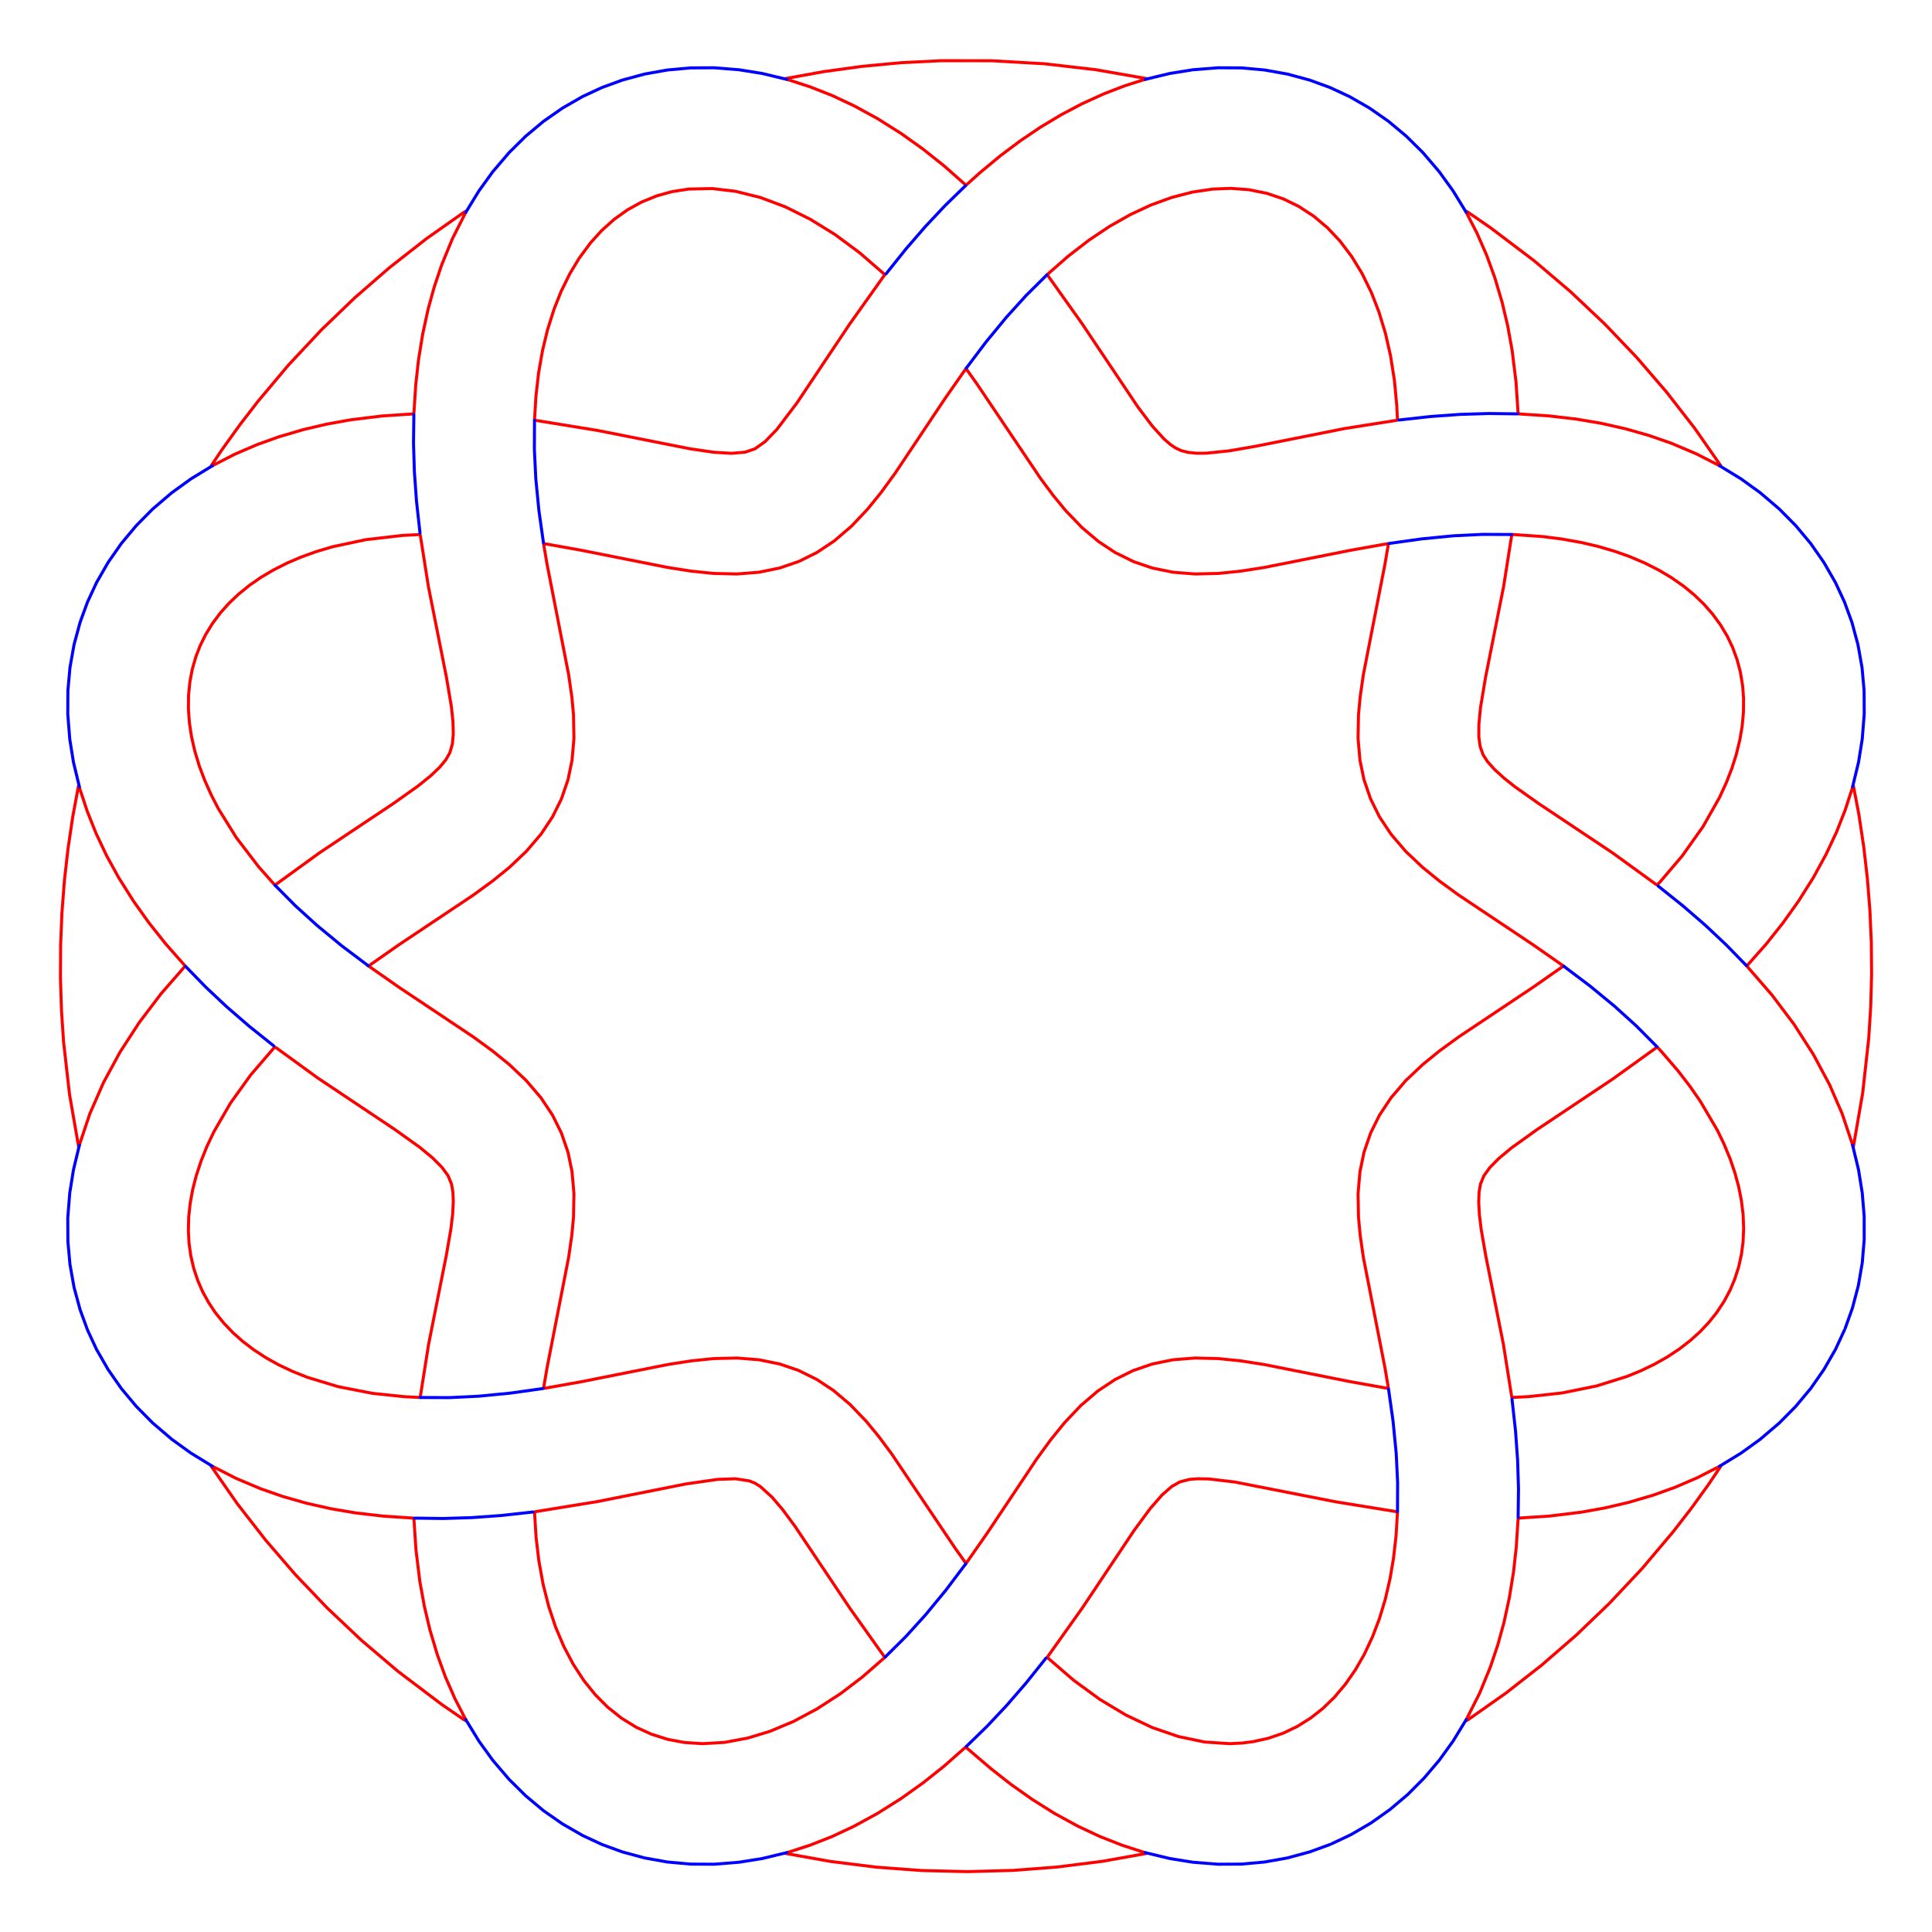
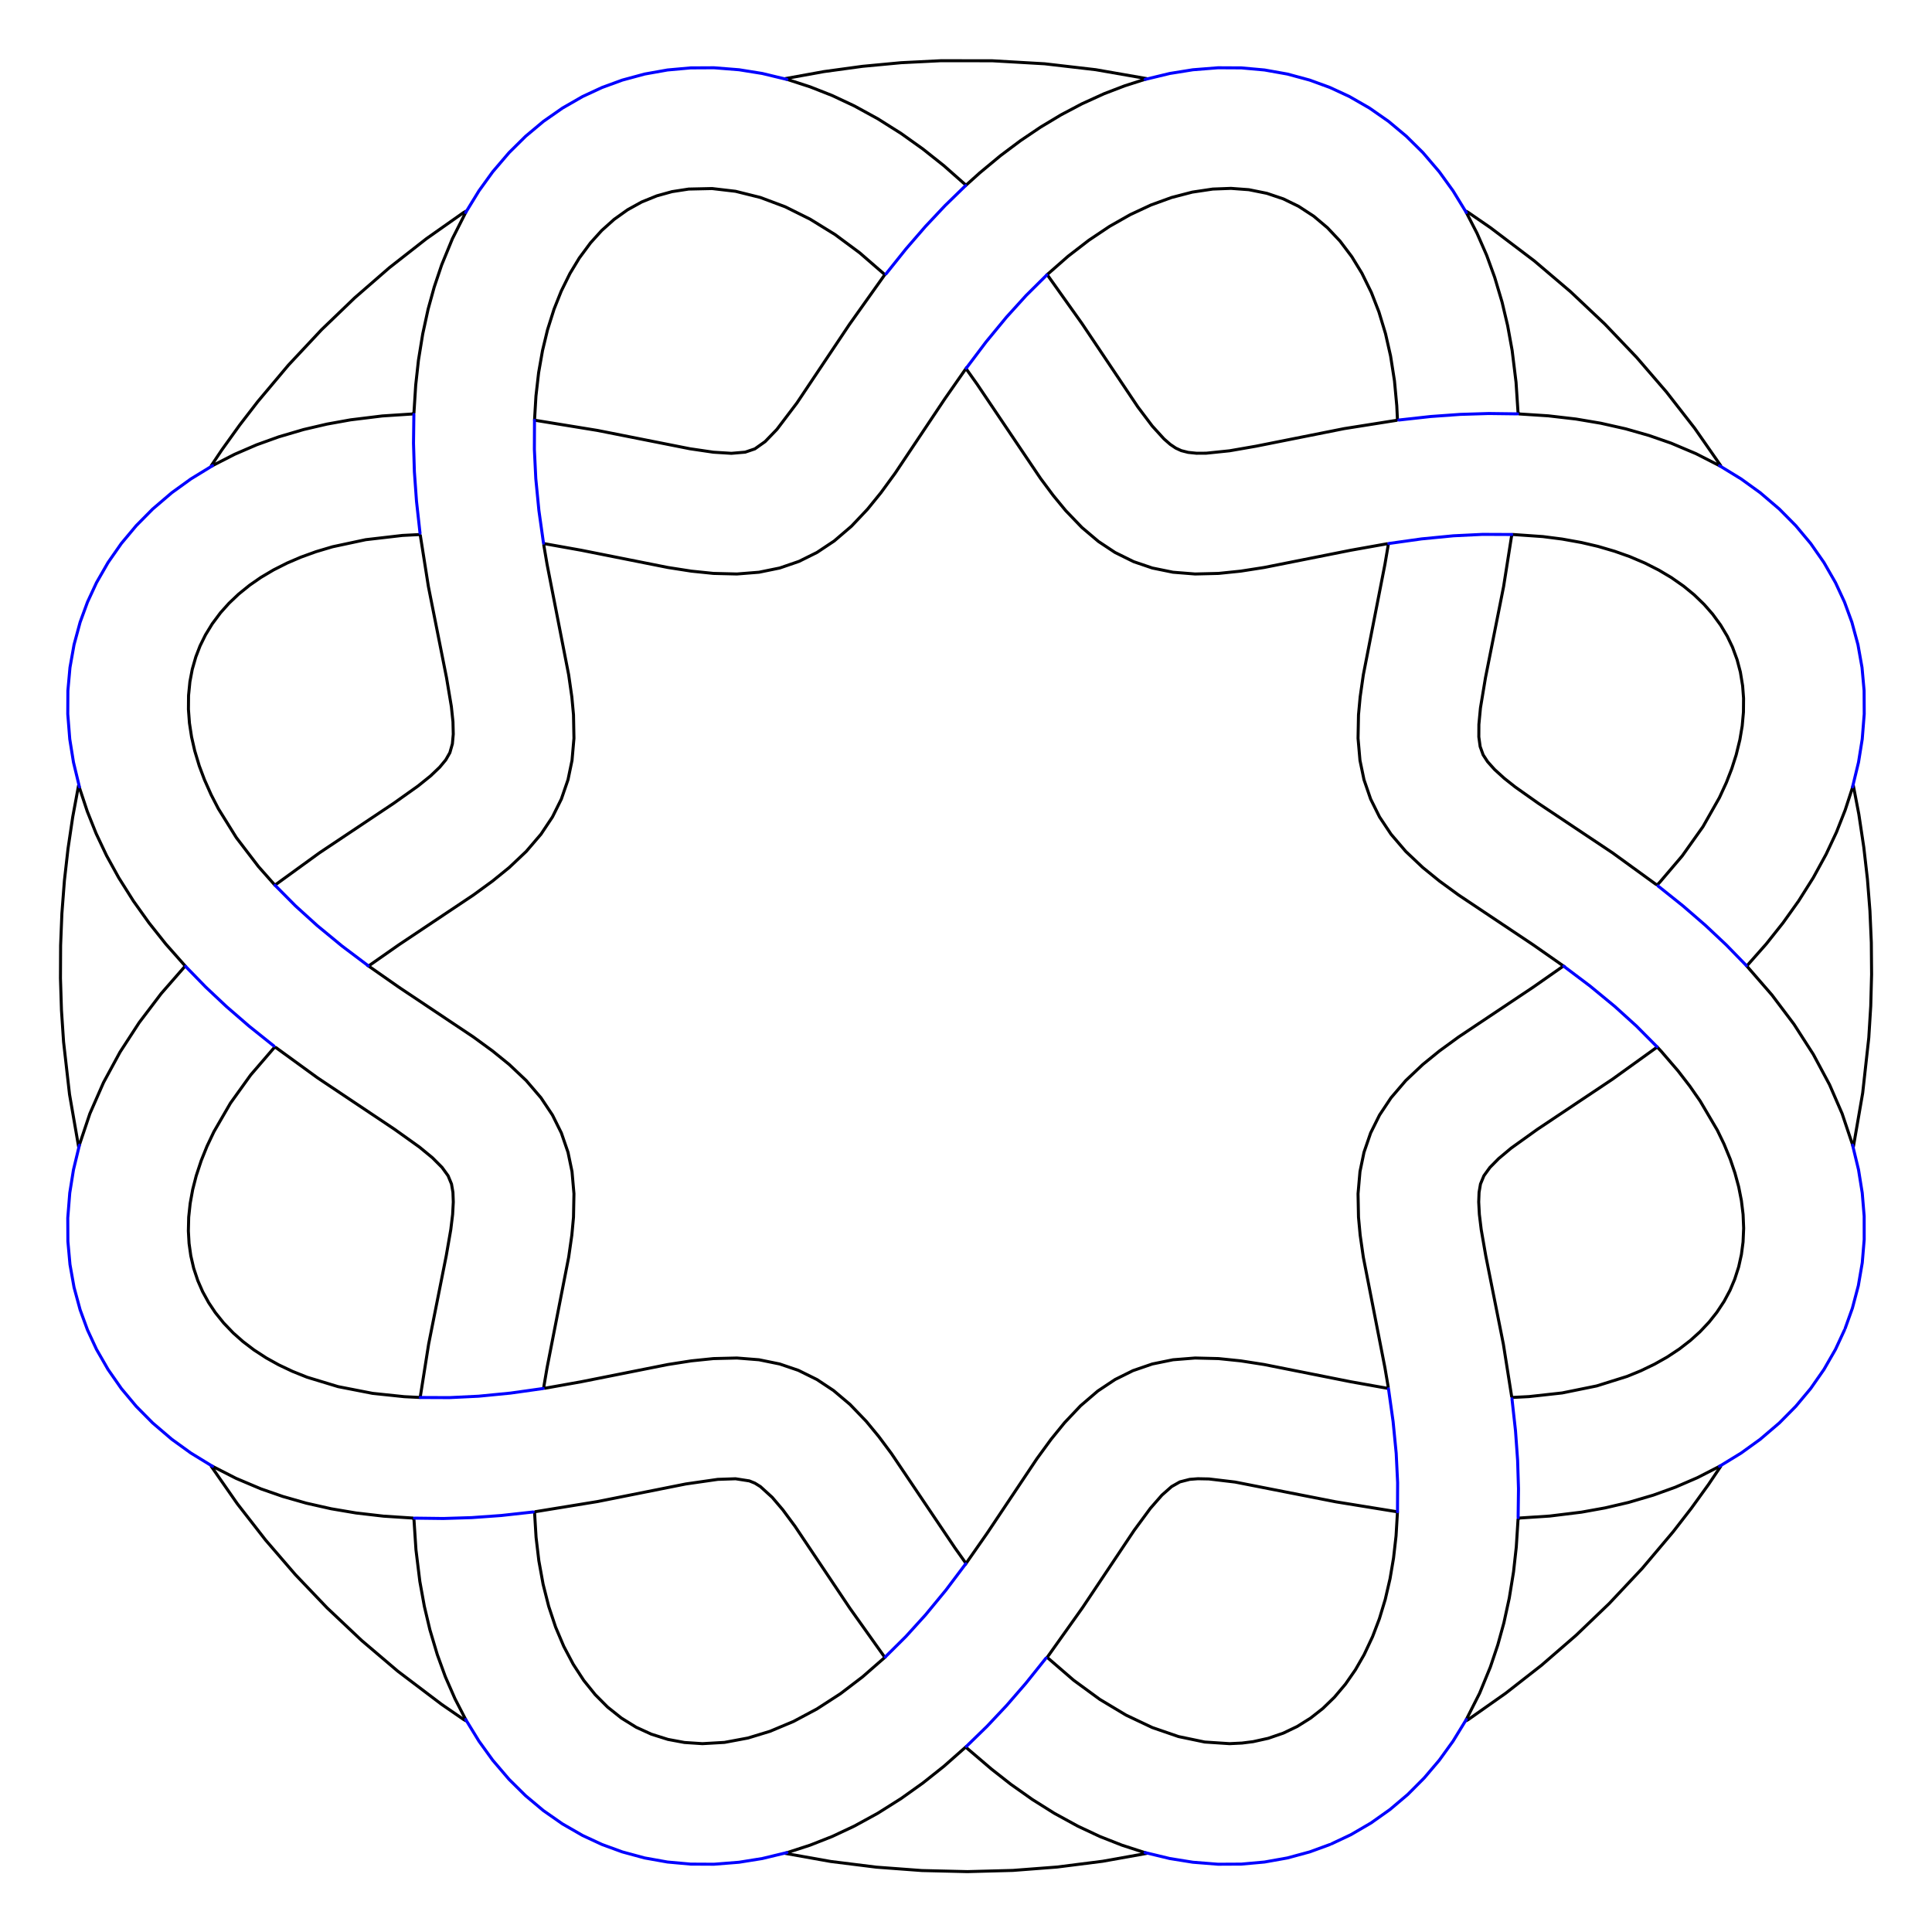
<svg xmlns="http://www.w3.org/2000/svg" width="64mm" height="64mm" viewBox="-32 -32 64 64">
-   <g id="cut" fill="none" stroke="#ff0000" stroke-width="0.1">
+   <g id="cut" fill="none" stroke="#000000" stroke-width="0.1">
    <path d="M-0.828 -29.989L0.869 -29.987L2.606 -29.887L4.297 -29.691L5.998 -29.394L5.257 -29.157L4.571 -28.894L3.84 -28.561L3.154 -28.199L2.469 -27.788L1.801 -27.337L1.143 -26.844L0.457 -26.275L0 -25.864L-0.731 -26.51L-1.427 -27.063L-2.149 -27.578L-2.926 -28.068L-3.703 -28.493L-4.434 -28.836L-5.166 -29.124L-5.998 -29.394L-4.709 -29.628L-3.429 -29.803L-2.149 -29.923L-0.828 -29.989ZM-9.187 -25.737L-8.411 -25.754L-7.634 -25.663L-6.811 -25.458L-5.989 -25.15L-5.166 -24.741L-4.336 -24.229L-3.52 -23.624L-2.689 -22.903L-3.859 -21.257L-5.601 -18.651L-6.263 -17.777L-6.655 -17.371L-6.994 -17.131L-7.314 -17.022L-7.771 -16.983L-8.366 -17.02L-9.143 -17.134L-12.206 -17.741L-14.263 -18.076L-14.292 -18.103L-14.246 -18.88L-14.157 -19.657L-14.028 -20.389L-13.863 -21.074L-13.646 -21.76L-13.409 -22.354L-13.12 -22.94L-12.811 -23.451L-12.439 -23.954L-12.069 -24.363L-11.657 -24.732L-11.21 -25.051L-10.743 -25.309L-10.24 -25.513L-9.737 -25.652L-9.187 -25.737ZM8.174 -25.737L8.777 -25.76L9.371 -25.716L9.966 -25.596L10.514 -25.411L11.017 -25.166L11.52 -24.838L11.972 -24.457L12.389 -24.015L12.78 -23.497L13.115 -22.949L13.429 -22.309L13.678 -21.669L13.897 -20.947L14.065 -20.206L14.194 -19.383L14.27 -18.56L14.292 -18.103L14.263 -18.076L12.526 -17.801L9.6 -17.218L8.731 -17.067L7.954 -16.987L7.634 -16.986L7.36 -17.014L7.131 -17.072L6.949 -17.156L6.765 -17.28L6.556 -17.463L6.171 -17.886L5.697 -18.514L3.84 -21.285L2.689 -22.903L3.383 -23.512L4.069 -24.041L4.759 -24.503L5.44 -24.889L6.126 -25.209L6.811 -25.458L7.497 -25.636L8.174 -25.737ZM-16.643 -24.96L-16.594 -24.988L-16.574 -24.96L-17.014 -24.091L-17.37 -23.223L-17.616 -22.491L-17.818 -21.76L-17.997 -20.937L-18.138 -20.069L-18.229 -19.246L-18.287 -18.331L-18.331 -18.287L-19.337 -18.221L-20.389 -18.092L-21.166 -17.952L-21.943 -17.771L-22.766 -17.529L-23.497 -17.266L-24.229 -16.95L-24.914 -16.599L-24.96 -16.574L-24.988 -16.594L-24.651 -17.097L-24.06 -17.92L-23.461 -18.697L-22.446 -19.905L-21.349 -21.077L-20.251 -22.133L-19.103 -23.131L-17.877 -24.091L-16.643 -24.96ZM16.574 -24.96L16.594 -24.988L16.64 -24.962L17.374 -24.457L18.823 -23.36L20.023 -22.34L21.166 -21.261L22.217 -20.16L23.202 -19.017L24.137 -17.816L24.988 -16.594L24.96 -16.574L24.183 -16.971L23.36 -17.319L22.629 -17.573L21.851 -17.795L21.029 -17.98L20.206 -18.119L19.291 -18.225L18.331 -18.287L18.287 -18.331L18.221 -19.337L18.092 -20.389L17.943 -21.211L17.759 -21.989L17.514 -22.811L17.248 -23.543L16.928 -24.274L16.574 -24.96ZM-0.031 -19.749L0 -19.791L0.366 -19.276L2.469 -16.152L2.888 -15.589L3.302 -15.086L3.84 -14.526L4.389 -14.062L4.937 -13.699L5.554 -13.394L6.171 -13.184L6.857 -13.044L7.589 -12.986L8.366 -13.005L9.097 -13.08L9.874 -13.201L12.754 -13.774L13.943 -13.986L13.986 -13.943L13.877 -13.303L13.162 -9.646L13.057 -8.914L13.002 -8.32L12.987 -7.543L13.051 -6.811L13.184 -6.171L13.404 -5.531L13.699 -4.937L14.08 -4.365L14.569 -3.794L15.131 -3.263L15.68 -2.817L16.32 -2.35L18.789 -0.701L19.791 0L18.789 0.701L16.32 2.35L15.68 2.817L15.131 3.263L14.569 3.794L14.08 4.365L13.699 4.937L13.404 5.531L13.184 6.171L13.051 6.811L12.987 7.543L13.002 8.32L13.057 8.914L13.162 9.646L13.877 13.303L13.986 13.943L13.943 13.986L12.754 13.774L9.874 13.201L9.097 13.08L8.366 13.005L7.589 12.986L6.857 13.044L6.171 13.184L5.531 13.404L4.937 13.699L4.365 14.08L3.794 14.569L3.263 15.131L2.817 15.68L2.35 16.32L0.701 18.789L0.031 19.749L0 19.791L-0.366 19.276L-2.469 16.152L-2.888 15.589L-3.302 15.086L-3.84 14.526L-4.389 14.062L-4.937 13.699L-5.554 13.394L-6.171 13.184L-6.857 13.044L-7.589 12.986L-8.366 13.005L-9.097 13.08L-9.874 13.201L-12.754 13.774L-13.943 13.986L-13.986 13.943L-13.877 13.303L-13.162 9.646L-13.057 8.914L-13.002 8.32L-12.987 7.543L-13.051 6.811L-13.184 6.171L-13.404 5.531L-13.699 4.937L-14.08 4.365L-14.569 3.794L-15.131 3.263L-15.68 2.817L-16.32 2.35L-18.789 0.701L-19.791 0L-18.789 -0.701L-16.32 -2.35L-15.68 -2.817L-15.131 -3.263L-14.569 -3.794L-14.08 -4.365L-13.699 -4.937L-13.404 -5.531L-13.184 -6.171L-13.051 -6.811L-12.987 -7.543L-13.002 -8.32L-13.057 -8.914L-13.162 -9.646L-13.877 -13.303L-13.986 -13.943L-13.943 -13.986L-12.754 -13.774L-9.874 -13.201L-9.097 -13.08L-8.366 -13.005L-7.589 -12.986L-6.857 -13.044L-6.171 -13.184L-5.531 -13.404L-4.937 -13.699L-4.365 -14.08L-3.794 -14.569L-3.263 -15.131L-2.817 -15.68L-2.35 -16.32L-0.701 -18.789L-0.031 -19.749ZM-18.669 -14.263L-18.103 -14.292L-18.076 -14.263L-17.809 -12.571L-17.209 -9.554L-17.048 -8.594L-16.995 -8.091L-16.985 -7.68L-17.014 -7.36L-17.097 -7.067L-17.234 -6.827L-17.437 -6.583L-17.737 -6.297L-18.149 -5.965L-18.952 -5.394L-21.417 -3.749L-22.857 -2.704L-22.903 -2.689L-23.436 -3.291L-24.17 -4.251L-24.767 -5.211L-25.006 -5.674L-25.227 -6.171L-25.399 -6.629L-25.55 -7.131L-25.654 -7.589L-25.724 -8.046L-25.758 -8.503L-25.754 -8.96L-25.709 -9.417L-25.631 -9.829L-25.513 -10.24L-25.372 -10.606L-25.192 -10.971L-24.968 -11.337L-24.695 -11.703L-24.411 -12.02L-24.091 -12.323L-23.727 -12.617L-23.36 -12.871L-22.94 -13.12L-22.491 -13.347L-22.034 -13.543L-21.531 -13.725L-20.983 -13.888L-19.886 -14.122L-18.669 -14.263ZM18.076 -14.263L18.103 -14.292L18.149 -14.292L19.109 -14.225L19.749 -14.143L20.389 -14.028L20.937 -13.9L21.486 -13.739L21.989 -13.561L22.491 -13.347L22.949 -13.115L23.36 -12.871L23.771 -12.584L24.121 -12.297L24.452 -11.977L24.732 -11.657L24.999 -11.291L25.217 -10.926L25.392 -10.56L25.543 -10.149L25.652 -9.737L25.727 -9.28L25.758 -8.869L25.754 -8.411L25.713 -7.954L25.636 -7.497L25.513 -6.994L25.367 -6.537L25.189 -6.078L24.958 -5.577L24.414 -4.617L23.726 -3.648L22.994 -2.788L22.903 -2.689L22.857 -2.704L21.417 -3.749L18.971 -5.381L18.194 -5.93L17.829 -6.219L17.509 -6.51L17.28 -6.766L17.131 -6.994L17.032 -7.269L16.988 -7.589L16.99 -8L17.042 -8.549L17.209 -9.554L17.809 -12.571L18.076 -14.263ZM-29.396 -5.989L-29.108 -5.12L-28.816 -4.389L-28.47 -3.657L-28.068 -2.926L-27.578 -2.149L-27.063 -1.427L-26.51 -0.731L-25.864 0L-26.661 0.914L-27.389 1.874L-28.023 2.85L-28.571 3.86L-29.023 4.891L-29.394 5.998L-29.697 4.251L-29.894 2.514L-29.964 1.463L-29.997 0.411L-29.992 -0.686L-29.95 -1.737L-29.866 -2.834L-29.747 -3.886L-29.591 -4.937L-29.396 -5.989ZM29.392 -5.989L29.576 -5.029L29.741 -3.931L29.861 -2.88L29.944 -1.829L29.99 -0.777L29.999 0.274L29.971 1.326L29.906 2.377L29.704 4.206L29.394 5.998L29.023 4.891L28.606 3.931L28.068 2.926L27.429 1.931L26.697 0.959L25.864 0L26.51 -0.731L27.063 -1.427L27.578 -2.149L28.068 -2.926L28.493 -3.703L28.836 -4.434L29.124 -5.166L29.392 -5.989ZM-22.91 2.697L-22.857 2.704L-21.486 3.701L-18.926 5.412L-18.103 6L-17.673 6.354L-17.355 6.674L-17.156 6.949L-17.043 7.223L-16.996 7.497L-16.984 7.817L-17.006 8.229L-17.067 8.731L-17.218 9.6L-17.801 12.526L-18.076 14.263L-18.103 14.292L-18.606 14.267L-19.657 14.157L-20.8 13.934L-21.825 13.623L-22.309 13.429L-22.766 13.213L-23.18 12.983L-23.589 12.717L-23.954 12.439L-24.274 12.156L-24.594 11.822L-24.869 11.479L-25.086 11.154L-25.287 10.789L-25.447 10.423L-25.584 10.011L-25.679 9.6L-25.737 9.189L-25.76 8.777L-25.749 8.32L-25.7 7.863L-25.617 7.406L-25.5 6.949L-25.334 6.446L-25.143 5.972L-24.914 5.49L-24.366 4.543L-23.697 3.611L-22.91 2.697ZM22.879 2.697L22.903 2.689L23.037 2.834L23.587 3.474L23.975 3.977L24.32 4.473L24.889 5.44L25.11 5.897L25.317 6.4L25.472 6.857L25.596 7.314L25.686 7.771L25.742 8.229L25.761 8.686L25.741 9.143L25.687 9.554L25.596 9.966L25.464 10.377L25.309 10.743L25.113 11.109L24.872 11.474L24.618 11.794L24.317 12.114L24 12.401L23.634 12.685L23.223 12.957L22.811 13.189L22.354 13.409L21.897 13.596L20.891 13.911L19.749 14.143L18.651 14.264L18.103 14.292L18.076 14.263L17.801 12.526L17.218 9.6L17.067 8.731L17.006 8.229L16.984 7.817L16.996 7.497L17.043 7.223L17.156 6.949L17.355 6.674L17.646 6.379L18.058 6.034L18.926 5.412L21.417 3.749L22.879 2.697ZM-24.988 16.594L-24.96 16.574L-24.183 16.971L-23.36 17.319L-22.629 17.573L-21.851 17.795L-21.029 17.98L-20.206 18.119L-19.291 18.225L-18.331 18.287L-18.287 18.331L-18.221 19.337L-18.092 20.389L-17.943 21.211L-17.759 21.989L-17.514 22.811L-17.248 23.543L-16.928 24.274L-16.574 24.96L-16.594 24.988L-16.64 24.962L-17.374 24.457L-18.823 23.36L-20.023 22.34L-21.166 21.261L-22.217 20.16L-23.202 19.017L-24.137 17.816L-24.988 16.594ZM24.923 16.594L24.96 16.574L24.988 16.594L24.594 17.179L24.026 17.966L23.424 18.743L22.4 19.956L21.306 21.12L20.21 22.171L19.063 23.165L17.874 24.094L16.64 24.962L16.594 24.988L16.574 24.96L17.014 24.091L17.37 23.223L17.616 22.491L17.818 21.76L17.997 20.937L18.138 20.069L18.229 19.246L18.287 18.331L18.331 18.287L19.337 18.221L20.389 18.092L21.166 17.952L21.943 17.771L22.766 17.529L23.497 17.266L24.229 16.95L24.923 16.594ZM-8.223 17.006L-7.634 16.986L-7.177 17.057L-6.994 17.131L-6.811 17.245L-6.421 17.6L-6.071 18.011L-5.665 18.56L-3.84 21.285L-2.689 22.903L-3.429 23.55L-4.16 24.107L-4.937 24.61L-5.714 25.025L-6.491 25.351L-7.223 25.574L-8 25.719L-8.731 25.761L-9.326 25.722L-9.874 25.62L-10.423 25.447L-10.926 25.217L-11.415 24.914L-11.873 24.549L-12.283 24.137L-12.663 23.665L-13.011 23.131L-13.325 22.537L-13.596 21.897L-13.824 21.211L-14.009 20.48L-14.15 19.703L-14.242 18.926L-14.292 18.103L-14.263 18.076L-12.206 17.741L-9.28 17.158L-8.223 17.006ZM7.411 17.006L7.68 16.985L8.046 16.992L8.914 17.095L12.251 17.75L14.263 18.076L14.292 18.103L14.246 18.88L14.163 19.611L14.047 20.297L13.888 20.983L13.694 21.623L13.468 22.217L13.189 22.811L12.9 23.314L12.571 23.788L12.206 24.221L11.822 24.594L11.415 24.914L10.971 25.192L10.514 25.411L10.011 25.584L9.509 25.695L9.143 25.741L8.731 25.761L7.909 25.707L7.04 25.526L6.171 25.227L5.303 24.816L4.434 24.295L3.566 23.66L2.689 22.903L3.859 21.257L5.569 18.697L6.107 17.966L6.491 17.527L6.811 17.245L7.086 17.089L7.411 17.006ZM-0.011 25.874L0.847 26.606L1.488 27.109L2.199 27.611L2.926 28.068L3.703 28.493L4.434 28.836L5.166 29.124L5.998 29.394L4.526 29.657L3.017 29.848L1.554 29.96L0.046 30L-1.463 29.964L-2.971 29.852L-4.48 29.664L-5.998 29.394L-5.166 29.124L-4.434 28.836L-3.703 28.493L-2.926 28.068L-2.149 27.578L-1.427 27.063L-0.731 26.51L-0.011 25.874Z" />
  </g>
  <g id="engrave" fill="none" stroke="#0000ff" stroke-width="0.1" stroke-linecap="round">
    <path d="M-0.008 19.802L-0.665 20.674L-1.339 21.492L-1.99 22.21L-2.675 22.89M-19.802 -0.008L-20.674 -0.665L-21.492 -1.339L-22.21 -1.99L-22.89 -2.675M0.008 -19.802L0.665 -20.674L1.339 -21.492L1.99 -22.21L2.675 -22.89M19.802 0.008L20.674 0.665L21.492 1.339L22.21 1.99L22.89 2.675M-14.007 13.996L-15.088 14.148L-16.144 14.251L-17.112 14.298L-18.077 14.294M-13.996 -14.007L-14.148 -15.088L-14.251 -16.144L-14.298 -17.112L-14.294 -18.077M14.007 -13.996L15.088 -14.148L16.144 -14.251L17.112 -14.298L18.077 -14.294M13.996 14.007L14.148 15.088L14.251 16.144L14.298 17.112L14.294 18.077M2.65 22.927L1.985 23.758L1.343 24.499L0.698 25.185L0.014 25.851M-22.927 2.65L-23.758 1.985L-24.499 1.343L-25.185 0.698L-25.851 0.014M-2.65 -22.927L-1.985 -23.758L-1.343 -24.499L-0.698 -25.185L-0.014 -25.851M22.927 -2.65L23.758 -1.985L24.499 -1.343L25.185 -0.698L25.851 -0.014M-14.338 18.086L-15.396 18.203L-16.374 18.273L-17.315 18.302L-18.27 18.29M-18.086 -14.338L-18.203 -15.396L-18.273 -16.374L-18.302 -17.315L-18.29 -18.27M14.338 -18.086L15.396 -18.203L16.374 -18.273L17.315 -18.302L18.27 -18.29M18.086 14.338L18.203 15.396L18.273 16.374L18.302 17.315L18.29 18.27M29.102 12.055L28.804 12.698L28.421 13.365L27.981 13.996L27.486 14.588L26.943 15.137L26.308 15.679L25.678 16.134L24.961 16.573M-5.932 29.369L-6.749 29.566L-7.516 29.689L-8.348 29.755L-9.121 29.751L-9.888 29.682L-10.646 29.547L-11.388 29.346L-12.055 29.102L-12.698 28.804L-13.365 28.421L-13.996 27.981L-14.588 27.486L-15.137 26.943L-15.679 26.308L-16.134 25.678L-16.573 24.961M-29.369 -5.932L-29.566 -6.749L-29.689 -7.516L-29.755 -8.348L-29.751 -9.121L-29.682 -9.888L-29.547 -10.646L-29.346 -11.388L-29.102 -12.055L-28.804 -12.698L-28.421 -13.365L-27.981 -13.996L-27.486 -14.588L-26.943 -15.137L-26.308 -15.679L-25.678 -16.134L-24.961 -16.573M5.932 -29.369L6.749 -29.566L7.516 -29.689L8.348 -29.755L9.121 -29.751L9.888 -29.682L10.646 -29.547L11.388 -29.346L12.055 -29.102L12.698 -28.804L13.365 -28.421L13.996 -27.981L14.588 -27.486L15.137 -26.943L15.679 -26.308L16.134 -25.678L16.573 -24.961M29.369 5.932L29.566 6.749L29.689 7.516L29.753 8.288L29.754 9.061L29.69 9.83L29.56 10.588L29.364 11.332L29.125 12M12.055 29.102L11.388 29.346L10.646 29.547L9.888 29.682L9.121 29.751L8.348 29.755L7.516 29.689L6.749 29.566L5.932 29.369M-24.961 16.573L-25.678 16.134L-26.308 15.679L-26.943 15.137L-27.486 14.588L-27.981 13.996L-28.421 13.365L-28.804 12.698L-29.102 12.055L-29.346 11.388L-29.547 10.646L-29.682 9.888L-29.751 9.121L-29.755 8.348L-29.689 7.516L-29.566 6.749L-29.369 5.932M-16.573 -24.961L-16.134 -25.678L-15.679 -26.308L-15.137 -26.943L-14.588 -27.486L-13.996 -27.981L-13.365 -28.421L-12.698 -28.804L-12.055 -29.102L-11.388 -29.346L-10.646 -29.547L-9.888 -29.682L-9.121 -29.751L-8.348 -29.755L-7.516 -29.689L-6.749 -29.566L-5.932 -29.369M24.961 -16.573L25.678 -16.134L26.308 -15.679L26.943 -15.137L27.486 -14.588L27.981 -13.996L28.421 -13.365L28.804 -12.698L29.102 -12.055L29.346 -11.388L29.547 -10.646L29.682 -9.888L29.751 -9.121L29.755 -8.348L29.689 -7.516L29.566 -6.749L29.369 -5.932M16.573 24.961L16.134 25.678L15.679 26.308L15.177 26.899L14.632 27.446L14.043 27.944L13.415 28.389L12.751 28.776L12.109 29.079" />
  </g>
</svg>
